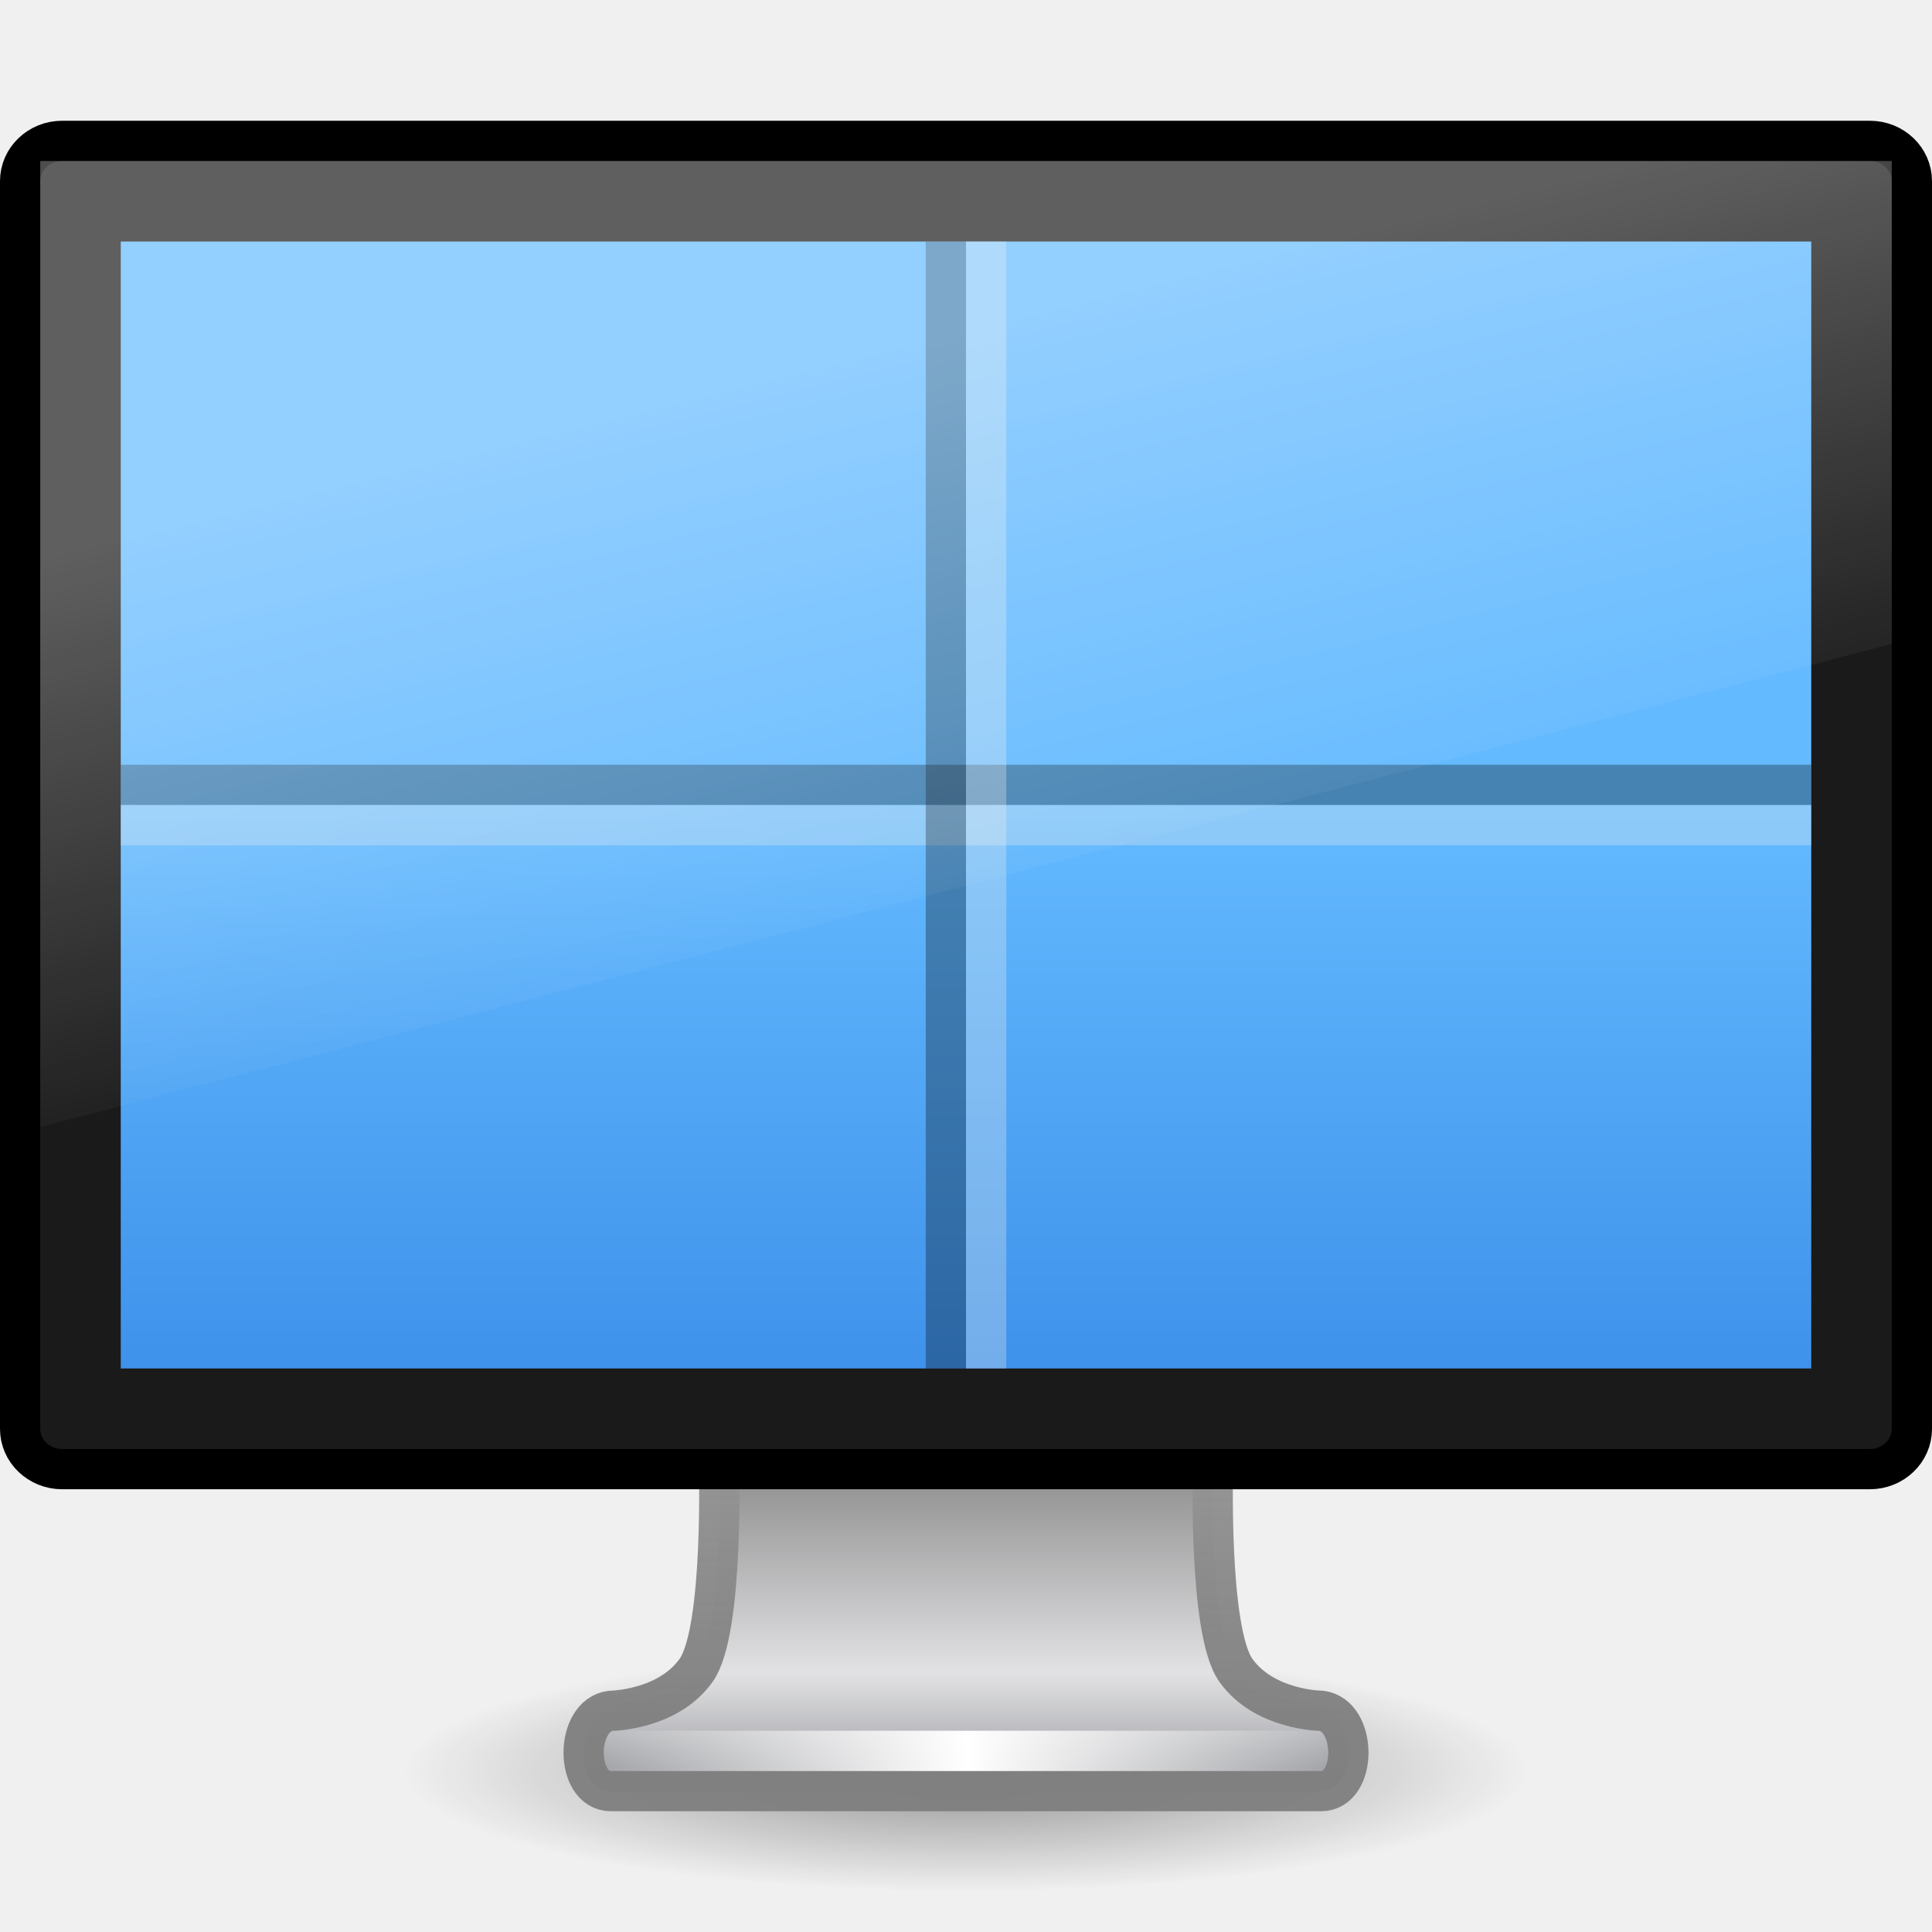
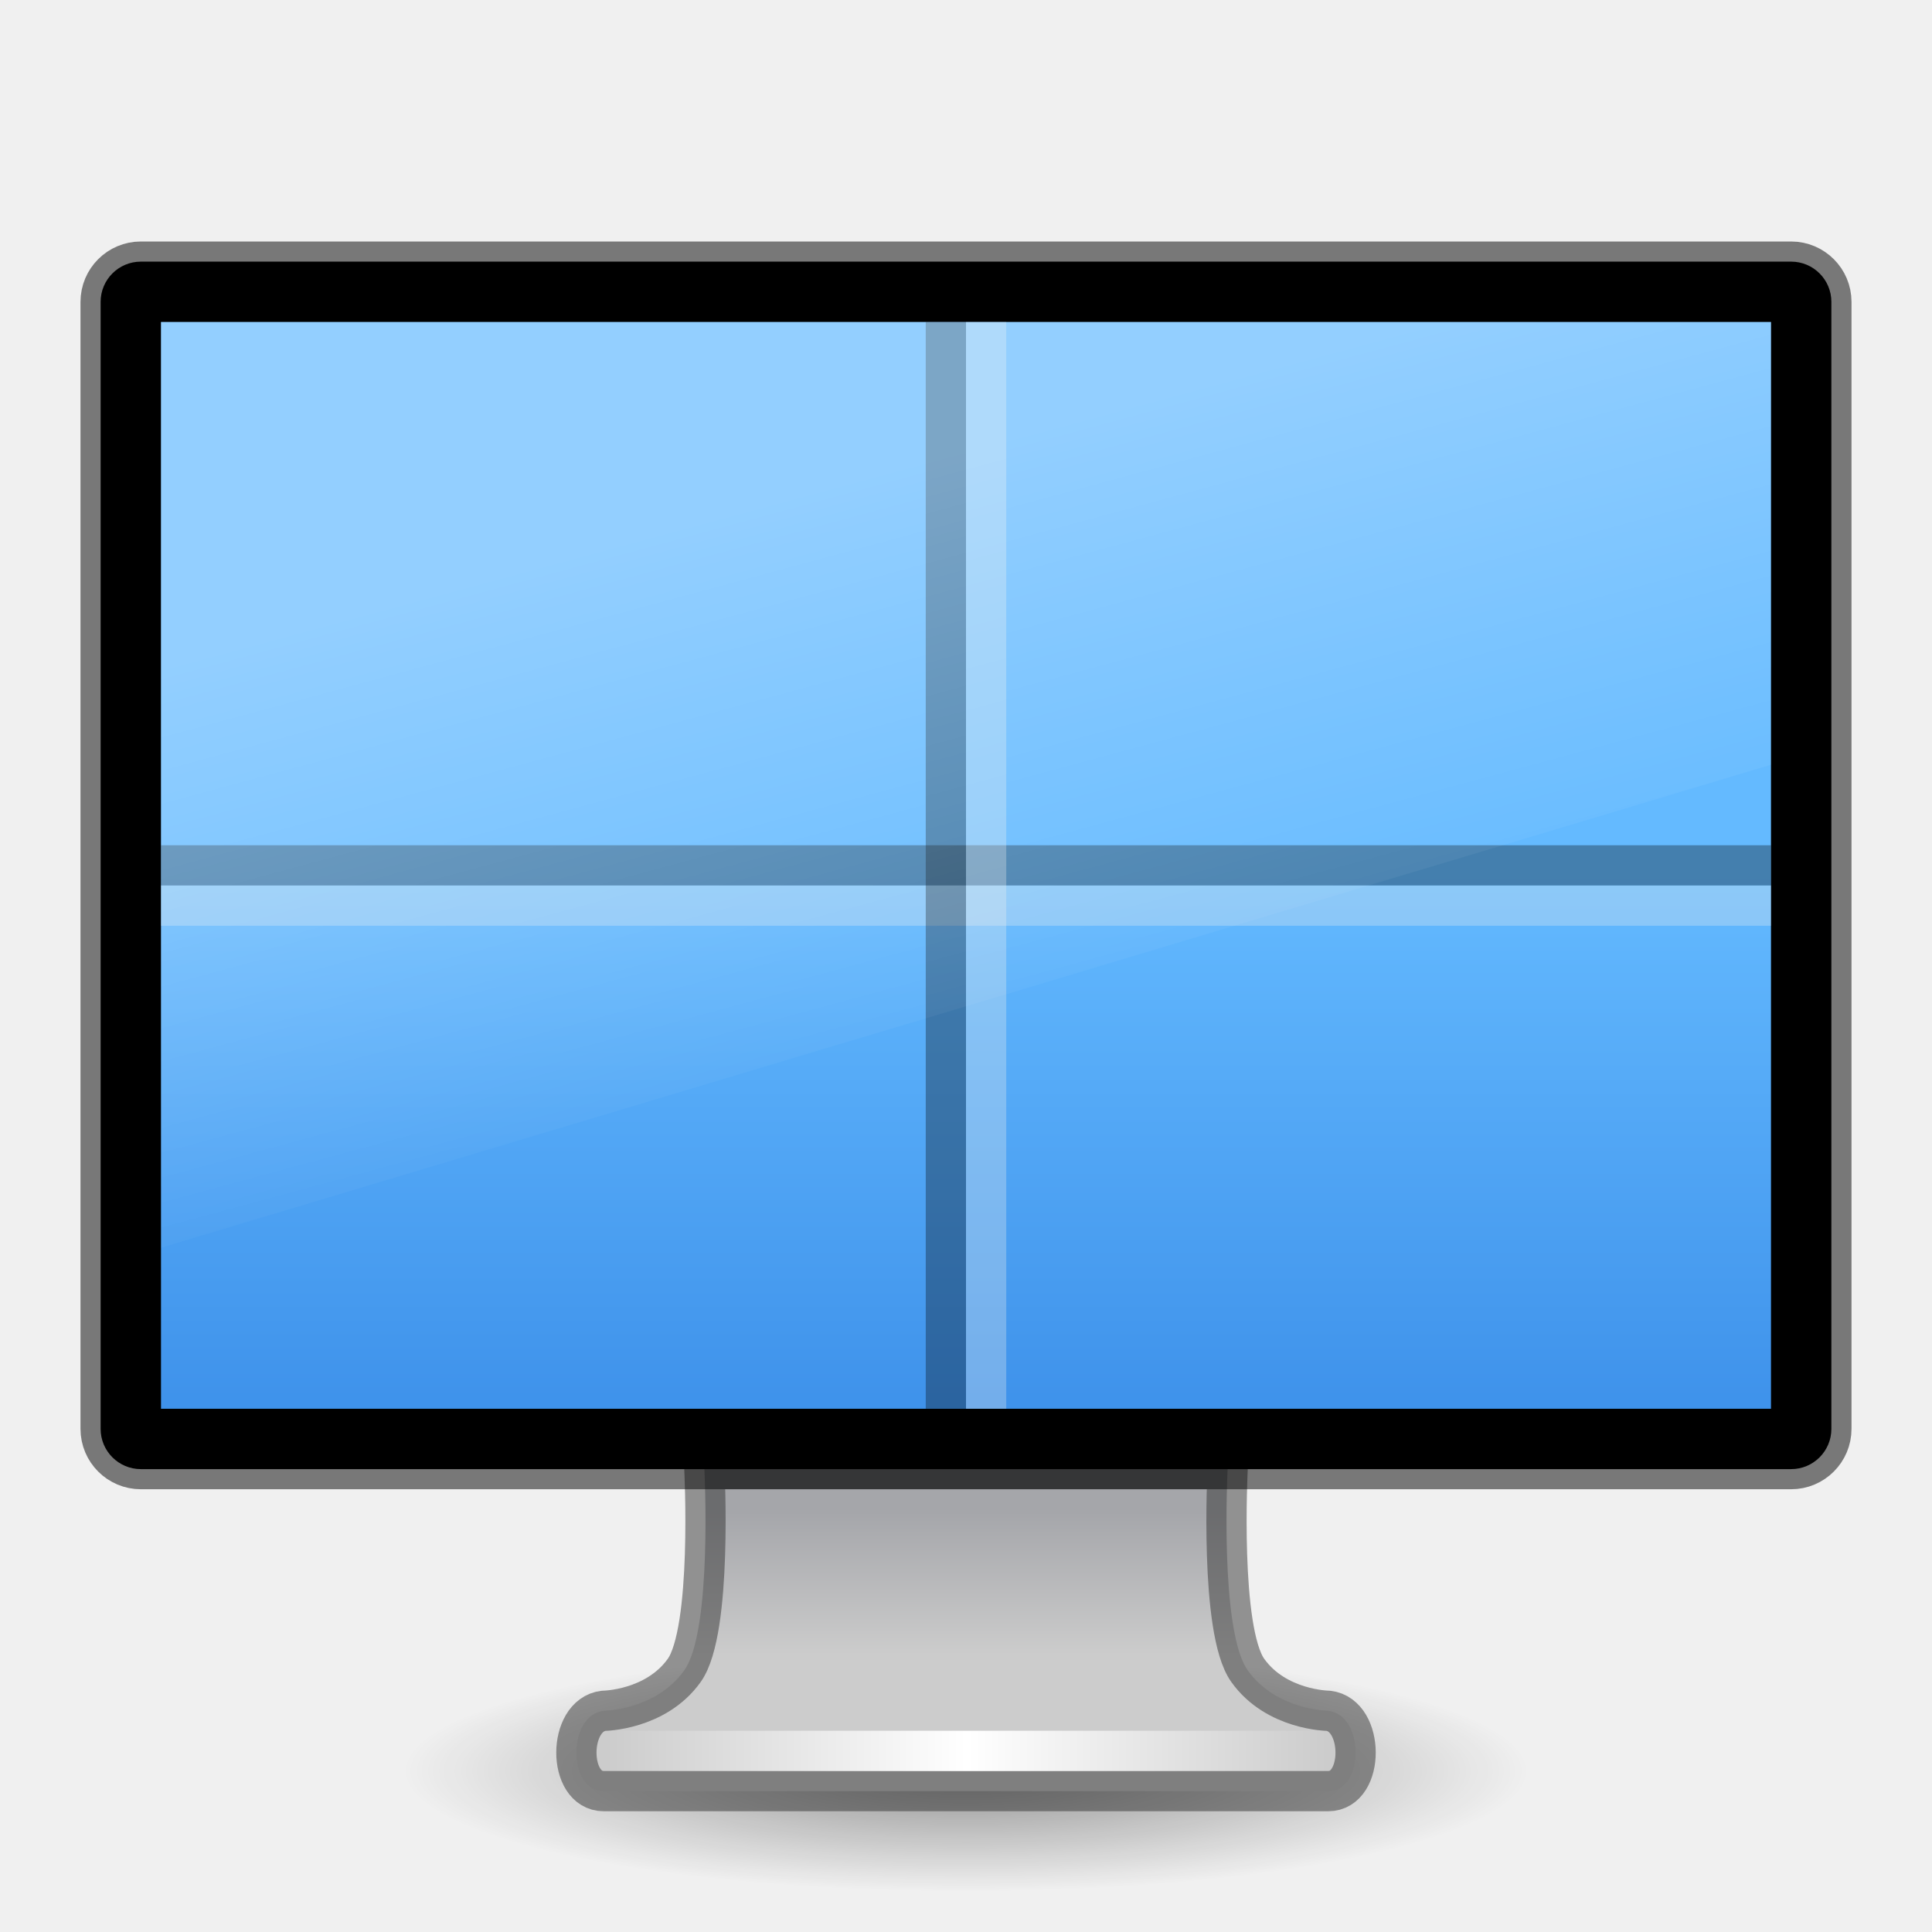
<svg xmlns="http://www.w3.org/2000/svg" xmlns:xlink="http://www.w3.org/1999/xlink" version="1.1" width="48" height="48" id="svg2981">
  <defs id="defs2983">
+     <linearGradient id="linearGradient4138">
+       <stop style="stop-color:#a5a6aa;stop-opacity:1;" offset="0" id="stop4134" />
+       <stop style="stop-color:#cccccc;stop-opacity:1" offset="1" id="stop4136" />
+     </linearGradient>
    <linearGradient id="linearGradient3302">
      <stop style="stop-color:#3689e6;stop-opacity:1;" offset="0" id="stop3298" />
      <stop style="stop-color:#64baff;stop-opacity:1" offset="1" id="stop3300" />
    </linearGradient>
-     <linearGradient x1="12.938" y1="8.438" x2="15.25" y2="19.812" id="linearGradient2900" xlink:href="#linearGradient6592-2-7-4-6-2-3" gradientUnits="userSpaceOnUse" gradientTransform="matrix(1.095238,0,0,1.333332,-2.285714,2.4e-6)" />
+     <linearGradient x1="12.938" y1="8.438" x2="15.25" y2="19.812" id="linearGradient2900" xlink:href="#linearGradient6592-2-7-4-6-2-3" gradientUnits="userSpaceOnUse" gradientTransform="matrix(1,0,0,1.333332,-1e-7,3.000001)" />
    <linearGradient id="linearGradient6592-2-7-4-6-2-3">
      <stop id="stop6594-0-2-6-7-7-8" style="stop-color:#ffffff;stop-opacity:0.3" offset="0" />
      <stop id="stop6596-2-5-9-6-0-5" style="stop-color:#ffffff;stop-opacity:0" offset="1" />
    </linearGradient>
-     <linearGradient x1="15.574" y1="46.971" x2="23.594" y2="46.971" id="linearGradient2878" xlink:href="#linearGradient3342" gradientUnits="userSpaceOnUse" gradientTransform="matrix(1.117647,0,0,1,-2.35197,-3.471003)" spreadMethod="reflect" />
+     <linearGradient x1="15.574" y1="46.971" x2="23.594" y2="46.971" id="linearGradient2878" xlink:href="#linearGradient3342" gradientUnits="userSpaceOnUse" gradientTransform="matrix(1.117647,0,0,1,-2.35197,-3.47081)" spreadMethod="reflect" />
    <linearGradient id="linearGradient3342">
      <stop id="stop3344" style="stop-color:#ffffff;stop-opacity:0" offset="0" />
      <stop id="stop3346" style="stop-color:#ffffff;stop-opacity:1" offset="1" />
-     </linearGradient>
-     <linearGradient x1="318.421" y1="93.292" x2="318.421" y2="78.342" id="linearGradient2881" xlink:href="#linearGradient4510" gradientUnits="userSpaceOnUse" gradientTransform="matrix(1.462835,0,0,0.7083672,-444.0109,-22.19051)" />
-     <linearGradient id="linearGradient4510">
-       <stop id="stop4512" style="stop-color:#a5a6aa;stop-opacity:1" offset="0" />
-       <stop id="stop4514" style="stop-color:#e2e2e4;stop-opacity:1" offset="0.221" />
-       <stop id="stop4516" style="stop-color:#595959;stop-opacity:1" offset="1" />
-     </linearGradient>
-     <linearGradient x1="24.687" y1="40.813" x2="24.739" y2="34" id="linearGradient2883" xlink:href="#linearGradient4518" gradientUnits="userSpaceOnUse" gradientTransform="matrix(1.116455,0,0,1,-2.794957,2.000003)" />
-     <linearGradient id="linearGradient4518">
-       <stop id="stop4520" style="stop-color:#7e7e7e;stop-opacity:0.949" offset="0" />
-       <stop id="stop4522" style="stop-color:#969696;stop-opacity:1" offset="1" />
    </linearGradient>
    <linearGradient id="linearGradient10691-1">
      <stop id="stop10693-3" style="stop-color:#000000;stop-opacity:1" offset="0" />
      <stop id="stop10695-1" style="stop-color:#000000;stop-opacity:0" offset="1" />
    </linearGradient>
-     <radialGradient cx="6.703" cy="73.616" r="7.228" fx="6.703" fy="73.616" id="radialGradient2979" xlink:href="#linearGradient10691-1" gradientUnits="userSpaceOnUse" gradientTransform="matrix(1.936801,0,0,0.4150287,11.01818,13.44736)" />
-     <linearGradient xlink:href="#linearGradient3302" id="linearGradient3304" x1="23.507" y1="37.059" x2="23.507" y2="20.199" gradientUnits="userSpaceOnUse" />
+     <radialGradient cx="6.703" cy="73.616" r="7.228" fx="6.703" fy="73.616" id="radialGradient2979" xlink:href="#linearGradient10691-1" gradientUnits="userSpaceOnUse" gradientTransform="matrix(1.936801,0,0,0.4150287,11.01818,13.44756)" />
+     <linearGradient xlink:href="#linearGradient3302" id="linearGradient3304" x1="23.507" y1="37.059" x2="23.507" y2="20.199" gradientUnits="userSpaceOnUse" gradientTransform="matrix(0.952381,0,0,0.9642857,1.142858,2.214284)" />
+     <linearGradient xlink:href="#linearGradient4138" id="linearGradient4140" x1="24.197" y1="37.56" x2="24.197" y2="41.115" gradientUnits="userSpaceOnUse" />
  </defs>
  <g id="layer1">
-     <path d="m 38,44 c 0,1.657 -6.268,3 -14,3 C 16.268,47 10,45.657 10,44 10,42.343 16.268,41 24,41 31.732,41 38,42.343 38,44 l 0,0 z" id="path2589" style="opacity:0.4;fill:url(#radialGradient2979);fill-opacity:1;fill-rule:nonzero;stroke:none;stroke-width:0.8;marker:none;visibility:visible;display:inline;overflow:visible" />
-     <path d="m 17.859,36.25 c 0,0 0.142,4.258 -0.565,5.25 -0.707,0.992 -2.114,1.004 -2.114,1.004 -0.903,0.104 -0.91,1.996 0,1.996 l 17.64,0 c 0.91,0 0.903,-1.893 0,-1.996 0,0 -1.407,-0.012 -2.114,-1.004 -0.707,-0.992 -0.565,-5.25 -0.565,-5.25 l -12.281,0 z" id="rect1789" style="fill:url(#linearGradient2881);fill-opacity:1;stroke:url(#linearGradient2883);stroke-width:1;stroke-linecap:round;stroke-linejoin:round;stroke-miterlimit:4;stroke-opacity:1;stroke-dasharray:none;stroke-dashoffset:0.5;display:inline;enable-background:new" />
-     <path d="m 15.613,43.5 16.774,0" id="path3340" style="fill:none;stroke:url(#linearGradient2878);stroke-width:1px;stroke-linecap:square;stroke-linejoin:miter;stroke-opacity:1" />
-     <rect width="47" height="33" rx="1.044" ry="1" x="0.5" y="3.5" id="rect2722" style="fill:#1a1a1a;fill-opacity:1;stroke:#000000;stroke-width:1;stroke-linecap:round;stroke-linejoin:round;stroke-miterlimit:4;stroke-opacity:1;stroke-dasharray:none;stroke-dashoffset:0.5" />
-     <path d="M 3,6 C 11.216,6 36.784,6 45,6 c 0,10.035 0,18.551 0,28 -11.951,0 -30.049,0 -42,0 0,-14 0,-14 0,-28 z" id="path4322" style="display:inline;fill:url(#linearGradient3304);fill-opacity:1;stroke:none;stroke-width:1;stroke-linecap:butt;stroke-linejoin:round;stroke-miterlimit:4;stroke-dasharray:none;stroke-dashoffset:0;stroke-opacity:1" />
-     <path d="M 3,19.5 H 45" id="path3336" style="opacity:0.3;fill:none;stroke:#000000;stroke-width:1;stroke-linecap:butt;stroke-linejoin:miter;stroke-miterlimit:4;stroke-dasharray:none;stroke-opacity:1" />
-     <path d="M 3,20.5 H 45" id="path3338" style="opacity:0.3;fill:#ffffff;fill-opacity:1;fill-rule:evenodd;stroke:#eeeeec;stroke-width:1;stroke-linecap:butt;stroke-linejoin:miter;stroke-miterlimit:4;stroke-dasharray:none;stroke-opacity:1" />
-     <path d="M 23.5,6 V 34" id="path3334" style="opacity:0.3;fill:none;stroke:#000000;stroke-width:1;stroke-linecap:butt;stroke-linejoin:miter;stroke-miterlimit:4;stroke-dasharray:none;stroke-opacity:1" />
-     <path d="M 24.5,6 V 34" id="path3340-7" style="opacity:0.3;fill:#ffffff;fill-opacity:1;fill-rule:evenodd;stroke:#eeeeec;stroke-width:1;stroke-linecap:butt;stroke-linejoin:miter;stroke-miterlimit:4;stroke-dasharray:none;stroke-opacity:1" />
-     <path d="M 1,4 H 47 V 16 L 1,28 Z" id="rect6588" style="fill:url(#linearGradient2900);fill-opacity:1;stroke:none" />
+     <path d="m 38,44 c 0,1.657 -6.268,3 -14,3 -7.732,0 -14,-1.343 -14,-3 0,-1.657 6.268,-3 14,-3 7.732,0 14,1.343 14,3 z" id="path2589" style="display:inline;overflow:visible;visibility:visible;opacity:0.4;fill:url(#radialGradient2979);fill-opacity:1;fill-rule:nonzero;stroke:none;stroke-width:0.8;marker:none" />
+     <path d="m 17.5,36.5 c 0,0 0.207,4.008 -0.5,5 -0.707,0.992 -2,1.004 -2,1.004 -0.903,0.104 -0.91,1.996 0,1.996 h 18 c 0.91,0 0.903,-1.893 0,-1.996 0,0 -1.293,-0.012 -2,-1.004 C 30.293,40.508 30.5,36.5 30.5,36.5 Z" id="rect1789" style="display:inline;fill:url(#linearGradient4140);fill-opacity:1;stroke:#333333;stroke-width:1;stroke-linecap:round;stroke-linejoin:round;stroke-miterlimit:4;stroke-dasharray:none;stroke-dashoffset:0.5;stroke-opacity:0.5;enable-background:new" />
+     <path d="m 15.5,43.5 h 17" id="path3340" style="fill:none;stroke:url(#linearGradient2878);stroke-width:1px;stroke-linecap:square;stroke-linejoin:miter;stroke-opacity:1" />
+     <rect width="43" height="30" x="2.5" y="6.5" id="rect2722" style="fill:#000000;fill-opacity:1;stroke:#000000;stroke-width:1;stroke-linecap:round;stroke-linejoin:round;stroke-miterlimit:4;stroke-dasharray:none;stroke-dashoffset:0.5;stroke-opacity:0.5" ry="1" rx="1" />
+     <path d="m 4,8 c 7.825,0 32.175,3.91e-5 40,3.91e-5 0,9.676 0,17.888 0,27 -11.382,0 -28.618,0 -40,0 C 4,21.5 4,21.5 4,8 Z" id="path4322" style="display:inline;fill:url(#linearGradient3304);fill-opacity:1;stroke:none;stroke-width:1;stroke-linecap:butt;stroke-linejoin:round;stroke-miterlimit:4;stroke-dasharray:none;stroke-dashoffset:0;stroke-opacity:1" />
+     <path d="M 4,21.5 H 44" id="path3336" style="opacity:0.32;fill:none;stroke:#000000;stroke-width:1;stroke-linecap:butt;stroke-linejoin:miter;stroke-miterlimit:4;stroke-dasharray:none;stroke-opacity:1" />
+     <path d="M 4,22.5 H 44" id="path3338" style="opacity:0.3;fill:#ffffff;fill-opacity:1;fill-rule:evenodd;stroke:#eeeeec;stroke-width:1;stroke-linecap:butt;stroke-linejoin:miter;stroke-miterlimit:4;stroke-dasharray:none;stroke-opacity:1" />
+     <path d="M 23.5,8 V 35" id="path3334" style="opacity:0.32;fill:none;stroke:#000000;stroke-width:1;stroke-linecap:butt;stroke-linejoin:miter;stroke-miterlimit:4;stroke-dasharray:none;stroke-opacity:1" />
+     <path d="M 24.5,8 V 35" id="path3340-7" style="opacity:0.3;fill:#ffffff;fill-opacity:1;fill-rule:evenodd;stroke:#eeeeec;stroke-width:1;stroke-linecap:butt;stroke-linejoin:miter;stroke-miterlimit:4;stroke-dasharray:none;stroke-opacity:1" />
+     <path d="M 4,8 H 44 V 19 l -40,12 z" id="rect6588" style="fill:url(#linearGradient2900);fill-opacity:1;stroke:none;stroke-width:1" />
  </g>
</svg>
